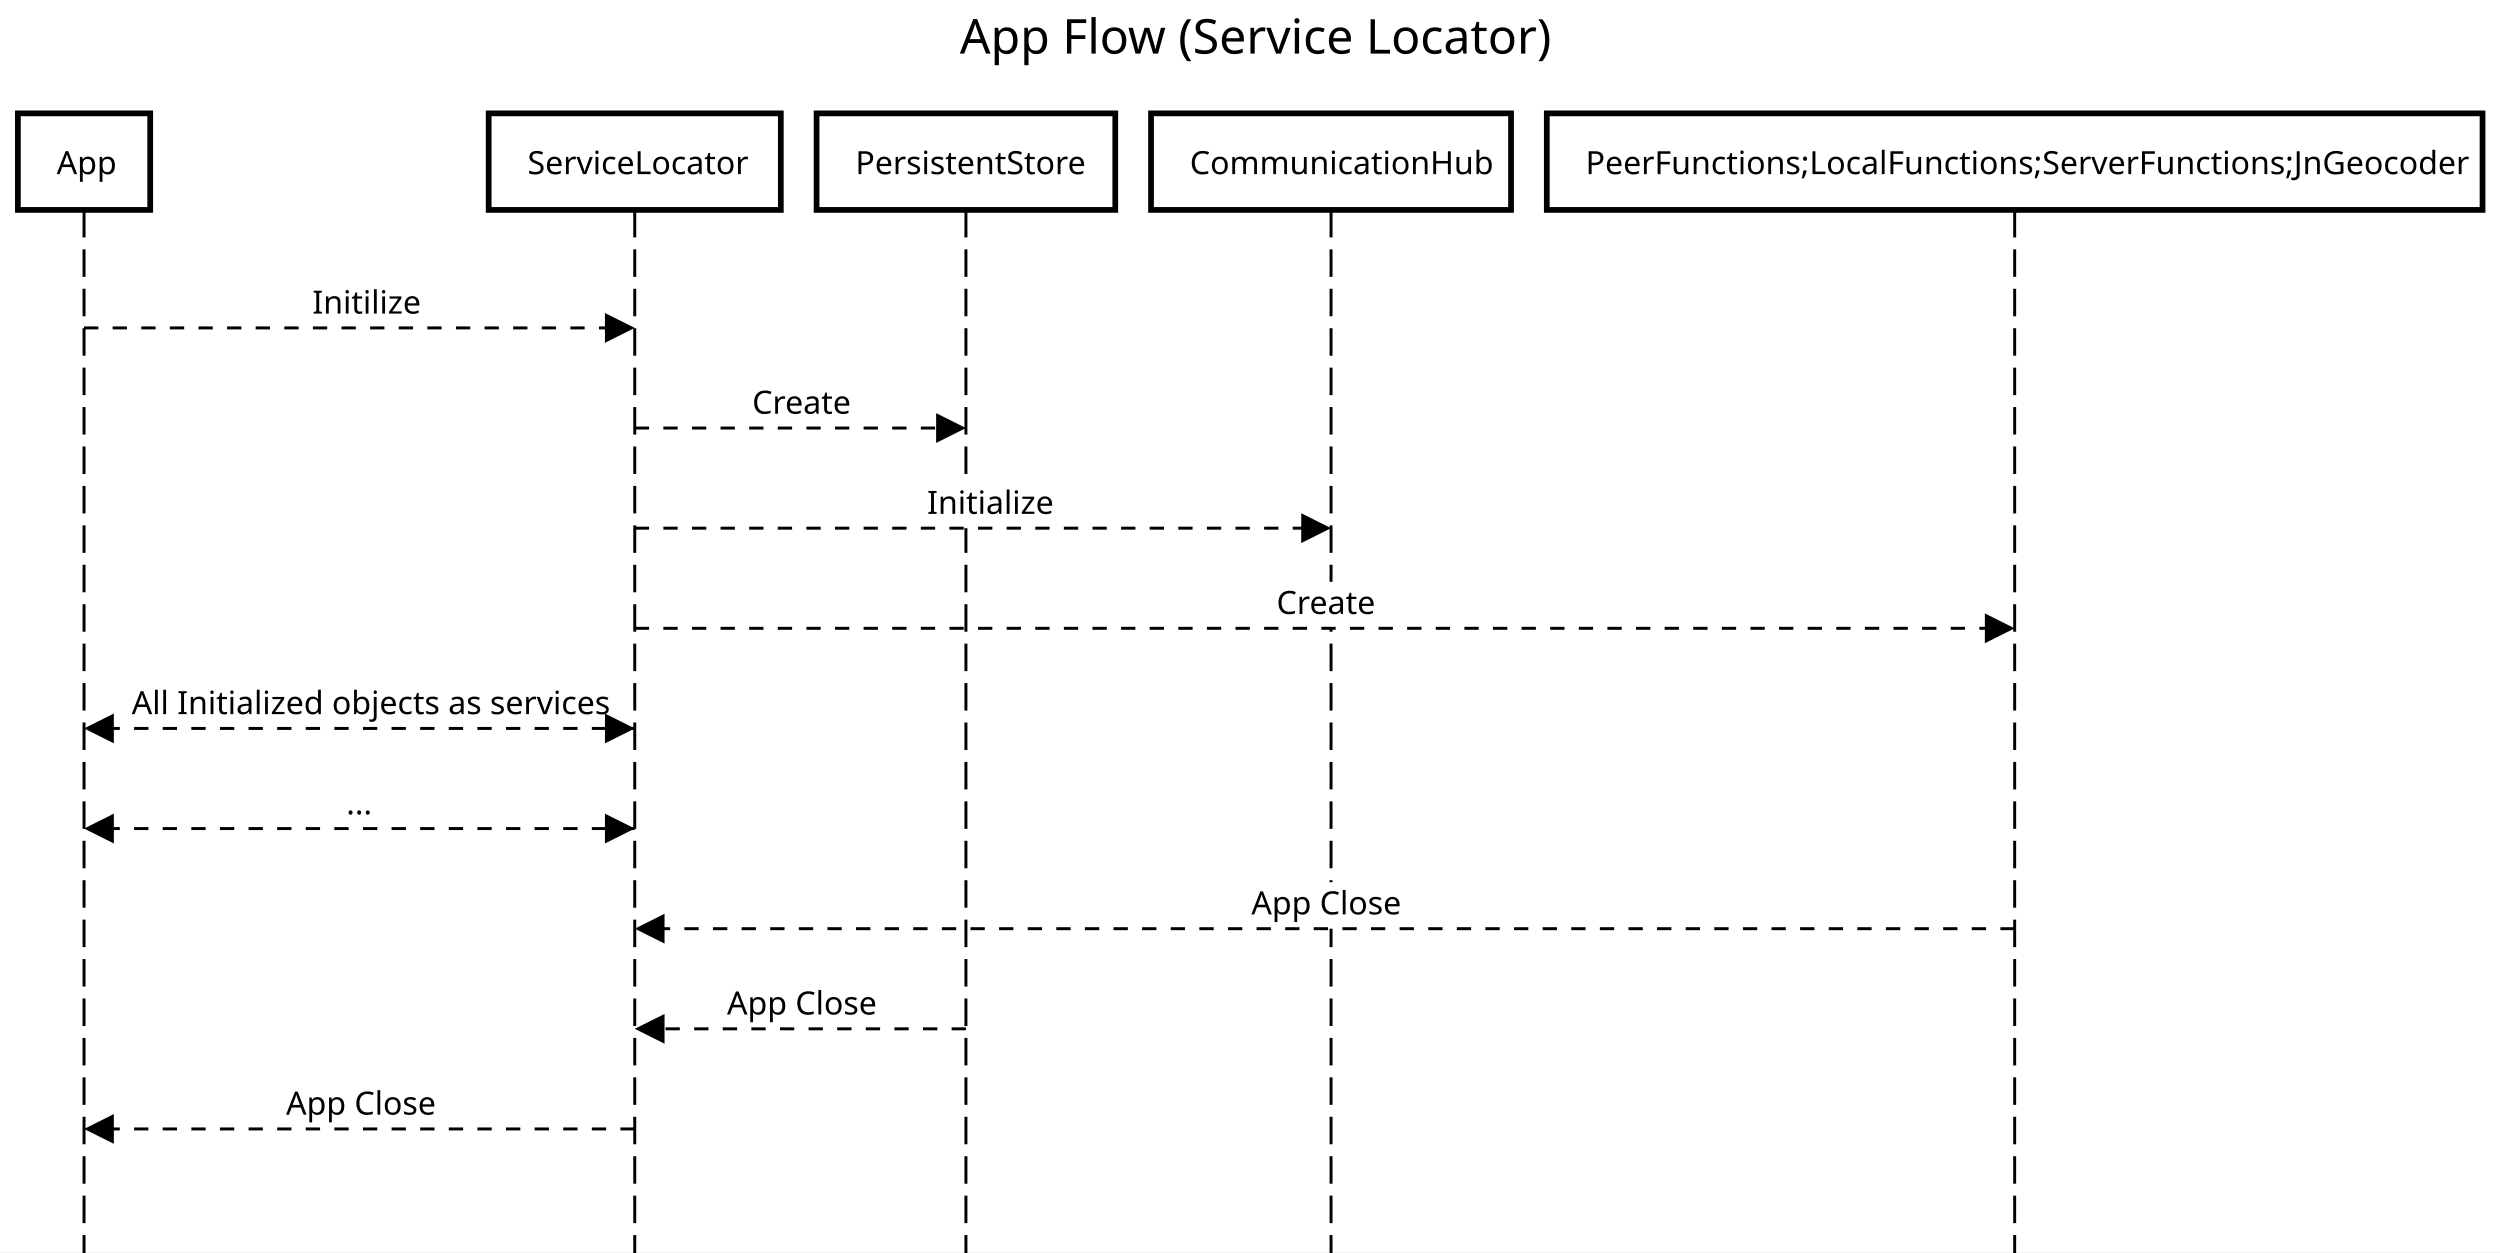
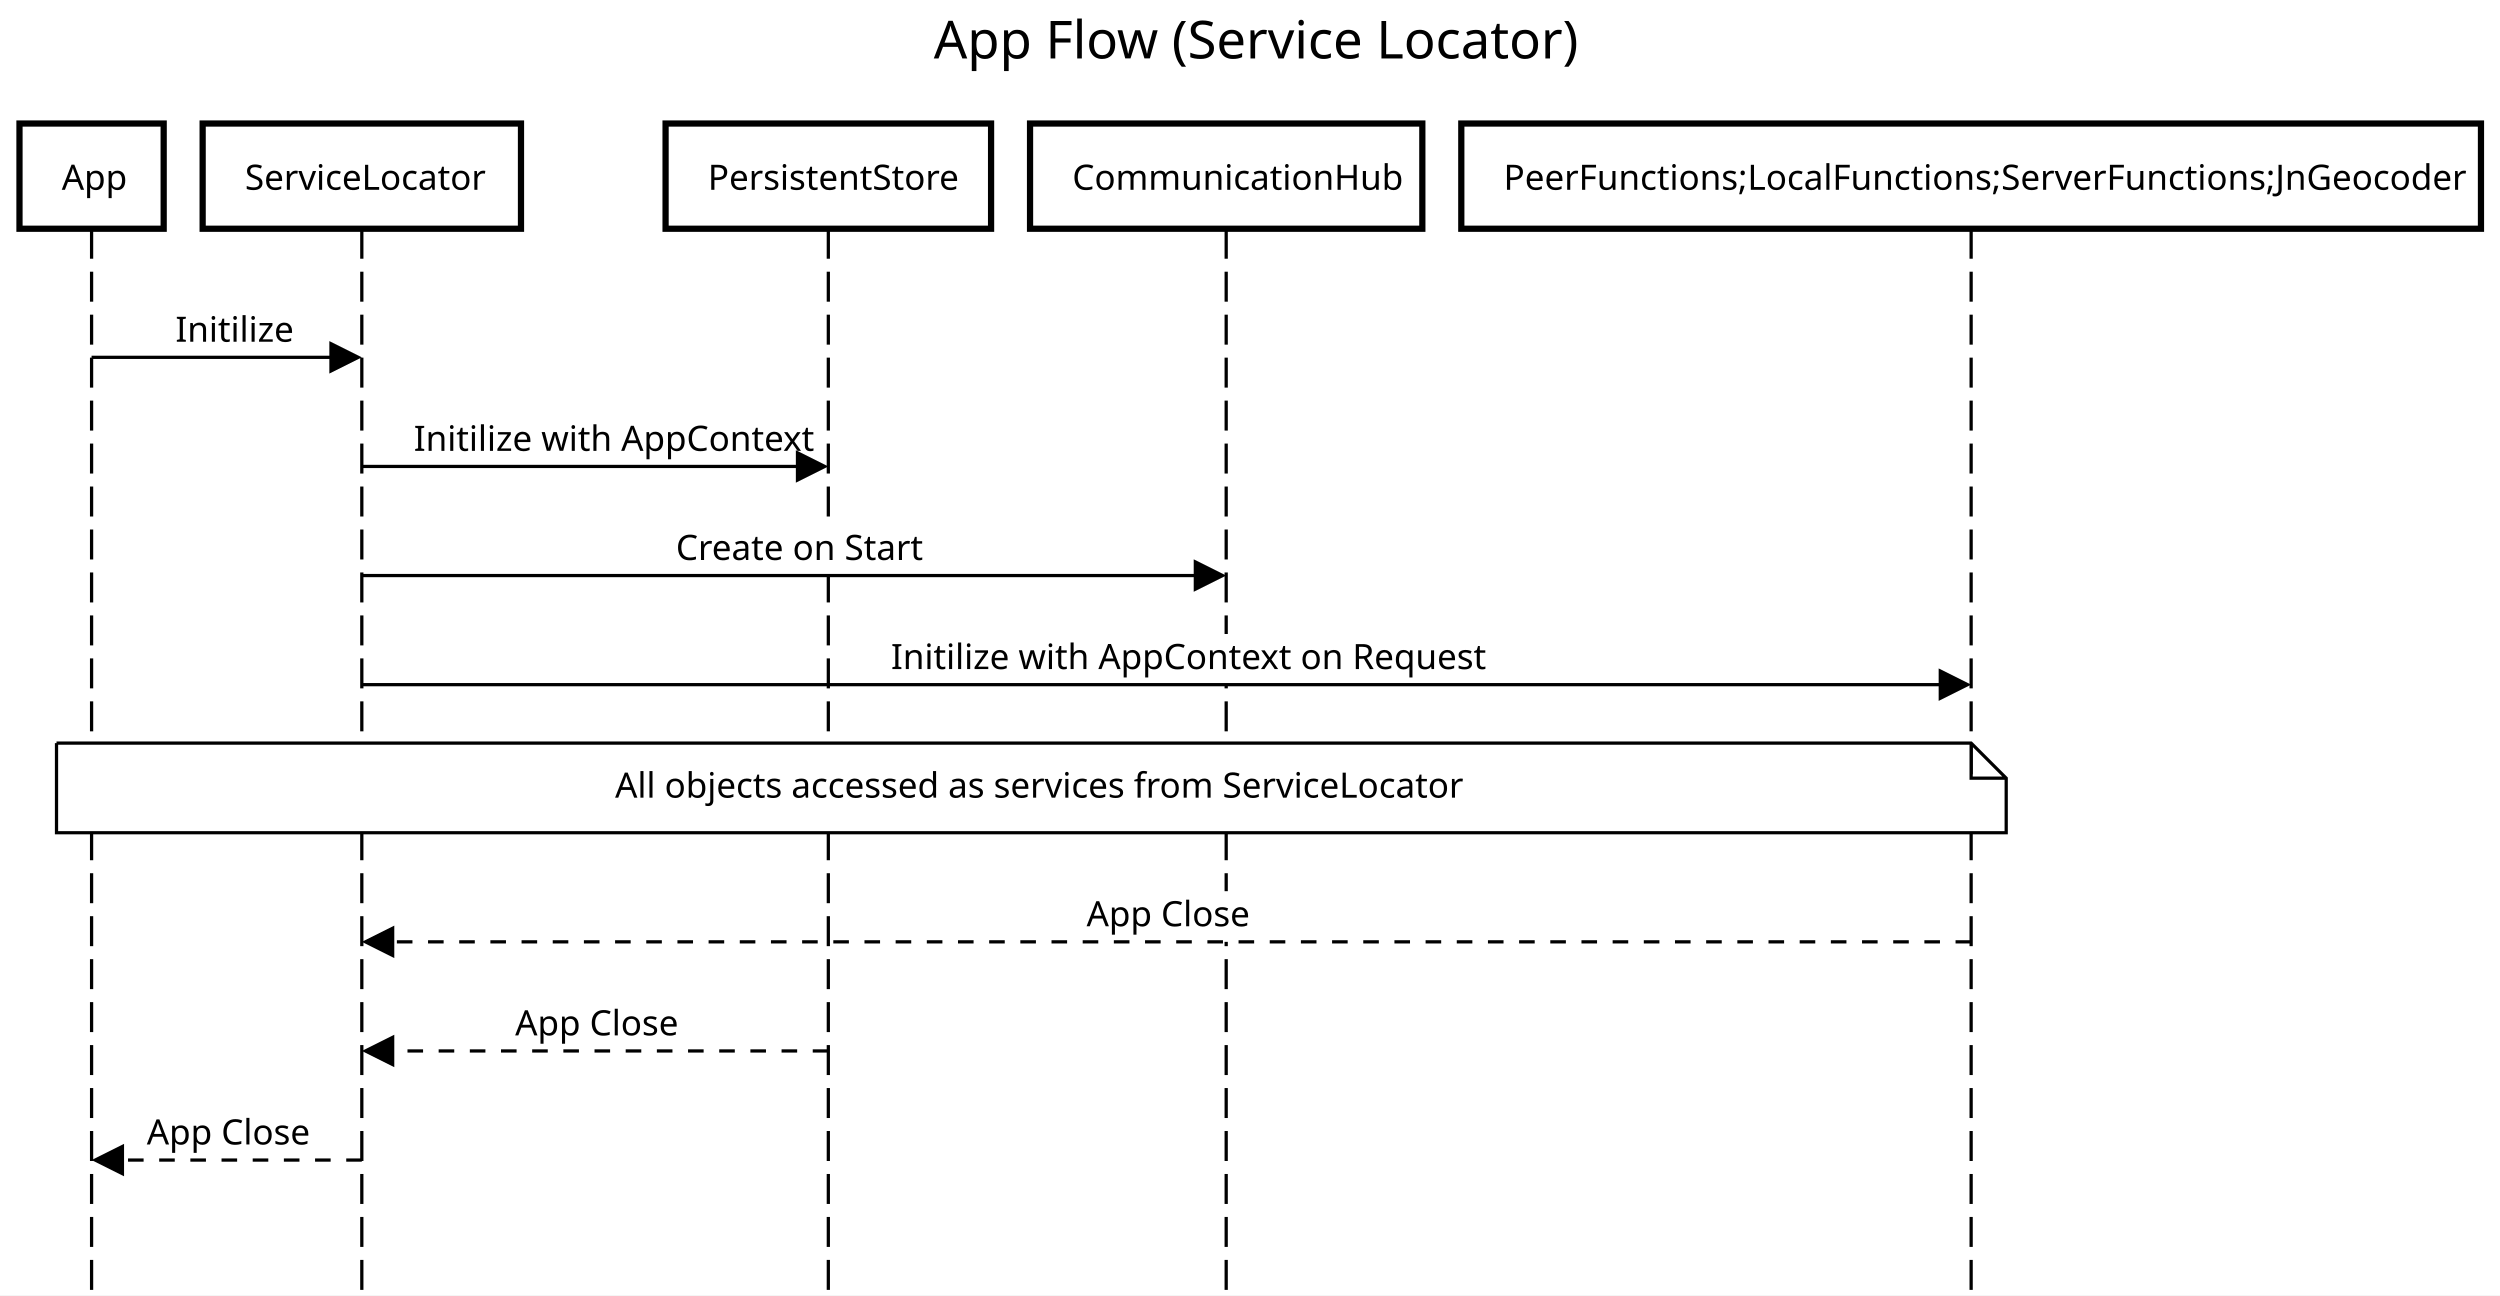
- <svg xmlns="http://www.w3.org/2000/svg" version="1.1" width="1142" height="572">
+ <svg xmlns="http://www.w3.org/2000/svg" version="1.1" width="1048" height="543">
  <defs />
  <g>
    <g />
    <g />
    <g />
    <g />
    <g />
    <g />
    <g />
    <g />
-     <g />
    <g>
-       <rect fill="white" stroke="none" x="0" y="0" width="1142" height="572" />
+       <rect fill="white" stroke="none" x="0" y="0" width="1048" height="543" />
    </g>
    <g>
-       <text fill="black" stroke="none" font-family="sans-serif" font-size="16.5pt" font-style="normal" font-weight="normal" text-decoration="normal" x="438.437" y="24.503" text-anchor="start" dominant-baseline="alphabetic" xml:space="preserve">App Flow (Service Locator)</text>
+       <text fill="black" stroke="none" font-family="sans-serif" font-size="16.5pt" font-style="normal" font-weight="normal" text-decoration="normal" x="391.437" y="24.503" text-anchor="start" dominant-baseline="alphabetic" xml:space="preserve">App Flow (Service Locator)</text>
    </g>
    <g />
    <g>
-       <path fill="none" stroke="black" paint-order="fill stroke markers" d=" M 38.391 95.888 L 38.391 572.876" stroke-miterlimit="10" stroke-width="1.361" stroke-dasharray="12.566,5.445" />
-       <path fill="none" stroke="black" paint-order="fill stroke markers" d=" M 289.952 95.888 L 289.952 572.876" stroke-miterlimit="10" stroke-width="1.361" stroke-dasharray="12.566,5.445" />
-       <path fill="none" stroke="black" paint-order="fill stroke markers" d=" M 441.234 95.888 L 441.234 572.876" stroke-miterlimit="10" stroke-width="1.361" stroke-dasharray="12.566,5.445" />
-       <path fill="none" stroke="black" paint-order="fill stroke markers" d=" M 608.017 95.888 L 608.017 572.876" stroke-miterlimit="10" stroke-width="1.361" stroke-dasharray="12.566,5.445" />
-       <path fill="none" stroke="black" paint-order="fill stroke markers" d=" M 920.3 95.888 L 920.3 572.876" stroke-miterlimit="10" stroke-width="1.361" stroke-dasharray="12.566,5.445" />
+       <path fill="none" stroke="black" paint-order="fill stroke markers" d=" M 38.391 95.888 L 38.391 543.472" stroke-miterlimit="10" stroke-width="1.361" stroke-dasharray="12.566,5.445" />
+       <path fill="none" stroke="black" paint-order="fill stroke markers" d=" M 151.674 95.888 L 151.674 543.472" stroke-miterlimit="10" stroke-width="1.361" stroke-dasharray="12.566,5.445" />
+       <path fill="none" stroke="black" paint-order="fill stroke markers" d=" M 347.234 95.888 L 347.234 543.472" stroke-miterlimit="10" stroke-width="1.361" stroke-dasharray="12.566,5.445" />
+       <path fill="none" stroke="black" paint-order="fill stroke markers" d=" M 514.017 95.888 L 514.017 543.472" stroke-miterlimit="10" stroke-width="1.361" stroke-dasharray="12.566,5.445" />
+       <path fill="none" stroke="black" paint-order="fill stroke markers" d=" M 826.3 95.888 L 826.3 543.472" stroke-miterlimit="10" stroke-width="1.361" stroke-dasharray="12.566,5.445" />
    </g>
    <g>
      <path fill="none" stroke="none" />
      <g>
        <path fill="white" stroke="black" paint-order="fill stroke markers" d=" M 8.168 51.783 L 68.615 51.783 L 68.615 95.888 L 8.168 95.888 L 8.168 51.783 Z" stroke-miterlimit="10" stroke-width="2.614" stroke-dasharray="" />
      </g>
      <g>
        <g />
        <text fill="black" stroke="none" font-family="sans-serif" font-size="11pt" font-style="normal" font-weight="normal" text-decoration="normal" x="25.891" y="79.552" text-anchor="start" dominant-baseline="alphabetic" xml:space="preserve">App</text>
      </g>
      <path fill="none" stroke="none" />
      <g>
-         <path fill="white" stroke="black" paint-order="fill stroke markers" d=" M 223.228 51.783 L 356.676 51.783 L 356.676 95.888 L 223.228 95.888 L 223.228 51.783 Z" stroke-miterlimit="10" stroke-width="2.614" stroke-dasharray="" />
+         <path fill="white" stroke="black" paint-order="fill stroke markers" d=" M 84.95 51.783 L 218.398 51.783 L 218.398 95.888 L 84.95 95.888 L 84.95 51.783 Z" stroke-miterlimit="10" stroke-width="2.614" stroke-dasharray="" />
      </g>
      <g>
        <g />
-         <text fill="black" stroke="none" font-family="sans-serif" font-size="11pt" font-style="normal" font-weight="normal" text-decoration="normal" x="240.952" y="79.552" text-anchor="start" dominant-baseline="alphabetic" xml:space="preserve">ServiceLocator</text>
+         <text fill="black" stroke="none" font-family="sans-serif" font-size="11pt" font-style="normal" font-weight="normal" text-decoration="normal" x="102.674" y="79.552" text-anchor="start" dominant-baseline="alphabetic" xml:space="preserve">ServiceLocator</text>
      </g>
      <path fill="none" stroke="none" />
      <g>
-         <path fill="white" stroke="black" paint-order="fill stroke markers" d=" M 373.011 51.783 L 509.458 51.783 L 509.458 95.888 L 373.011 95.888 L 373.011 51.783 Z" stroke-miterlimit="10" stroke-width="2.614" stroke-dasharray="" />
+         <path fill="white" stroke="black" paint-order="fill stroke markers" d=" M 279.011 51.783 L 415.458 51.783 L 415.458 95.888 L 279.011 95.888 L 279.011 51.783 Z" stroke-miterlimit="10" stroke-width="2.614" stroke-dasharray="" />
      </g>
      <g>
        <g />
-         <text fill="black" stroke="none" font-family="sans-serif" font-size="11pt" font-style="normal" font-weight="normal" text-decoration="normal" x="390.734" y="79.552" text-anchor="start" dominant-baseline="alphabetic" xml:space="preserve">PersistentStore</text>
+         <text fill="black" stroke="none" font-family="sans-serif" font-size="11pt" font-style="normal" font-weight="normal" text-decoration="normal" x="296.734" y="79.552" text-anchor="start" dominant-baseline="alphabetic" xml:space="preserve">PersistentStore</text>
      </g>
      <path fill="none" stroke="none" />
      <g>
-         <path fill="white" stroke="black" paint-order="fill stroke markers" d=" M 525.793 51.783 L 690.241 51.783 L 690.241 95.888 L 525.793 95.888 L 525.793 51.783 Z" stroke-miterlimit="10" stroke-width="2.614" stroke-dasharray="" />
+         <path fill="white" stroke="black" paint-order="fill stroke markers" d=" M 431.793 51.783 L 596.241 51.783 L 596.241 95.888 L 431.793 95.888 L 431.793 51.783 Z" stroke-miterlimit="10" stroke-width="2.614" stroke-dasharray="" />
      </g>
      <g>
        <g />
-         <text fill="black" stroke="none" font-family="sans-serif" font-size="11pt" font-style="normal" font-weight="normal" text-decoration="normal" x="543.517" y="79.552" text-anchor="start" dominant-baseline="alphabetic" xml:space="preserve">CommunicationHub</text>
+         <text fill="black" stroke="none" font-family="sans-serif" font-size="11pt" font-style="normal" font-weight="normal" text-decoration="normal" x="449.517" y="79.552" text-anchor="start" dominant-baseline="alphabetic" xml:space="preserve">CommunicationHub</text>
      </g>
      <path fill="none" stroke="none" />
      <g>
-         <path fill="white" stroke="black" paint-order="fill stroke markers" d=" M 706.576 51.783 L 1134.023 51.783 L 1134.023 95.888 L 706.576 95.888 L 706.576 51.783 Z" stroke-miterlimit="10" stroke-width="2.614" stroke-dasharray="" />
+         <path fill="white" stroke="black" paint-order="fill stroke markers" d=" M 612.576 51.783 L 1040.023 51.783 L 1040.023 95.888 L 612.576 95.888 L 612.576 51.783 Z" stroke-miterlimit="10" stroke-width="2.614" stroke-dasharray="" />
      </g>
      <g>
        <g />
-         <text fill="black" stroke="none" font-family="sans-serif" font-size="11pt" font-style="normal" font-weight="normal" text-decoration="normal" x="724.3" y="79.552" text-anchor="start" dominant-baseline="alphabetic" xml:space="preserve">PeerFunctions;LocalFunctions;ServerFunctions;JnGeocoder</text>
+         <text fill="black" stroke="none" font-family="sans-serif" font-size="11pt" font-style="normal" font-weight="normal" text-decoration="normal" x="630.3" y="79.552" text-anchor="start" dominant-baseline="alphabetic" xml:space="preserve">PeerFunctions;LocalFunctions;ServerFunctions;JnGeocoder</text>
      </g>
    </g>
    <g>
      <g>
        <g>
-           <rect fill="white" stroke="none" x="140.221" y="128.558" width="47.901" height="21.236" />
+           <rect fill="white" stroke="none" x="71.082" y="128.558" width="47.901" height="21.236" />
        </g>
-         <text fill="black" stroke="none" font-family="sans-serif" font-size="11pt" font-style="normal" font-weight="normal" text-decoration="normal" x="142.672" y="143.26" text-anchor="start" dominant-baseline="alphabetic" xml:space="preserve">Initilize</text>
+         <text fill="black" stroke="none" font-family="sans-serif" font-size="11pt" font-style="normal" font-weight="normal" text-decoration="normal" x="73.533" y="143.26" text-anchor="start" dominant-baseline="alphabetic" xml:space="preserve">Initilize</text>
      </g>
      <g>
-         <path fill="none" stroke="black" paint-order="fill stroke markers" d=" M 38.391 149.794 L 287.229 149.794" stroke-miterlimit="10" stroke-width="1.361" stroke-dasharray="6.534" />
-         <g transform="translate(289.9518,149.7938) translate(-289.9518,-149.7938)">
-           <path fill="black" stroke="none" paint-order="stroke fill markers" d=" M 276.339 142.987 L 289.952 149.794 L 276.339 156.6 Z" />
+         <path fill="none" stroke="black" paint-order="fill stroke markers" d=" M 38.391 149.794 L 148.951 149.794" stroke-miterlimit="10" stroke-width="1.361" stroke-dasharray="" />
+         <g transform="translate(151.6739,149.7938) translate(-151.6739,-149.7938)">
+           <path fill="black" stroke="none" paint-order="stroke fill markers" d=" M 138.061 142.987 L 151.674 149.794 L 138.061 156.6 Z" />
        </g>
      </g>
      <g>
        <g>
-           <rect fill="white" stroke="none" x="341.143" y="174.297" width="48.901" height="21.236" />
+           <rect fill="white" stroke="none" x="171.004" y="174.297" width="156.901" height="21.236" />
        </g>
-         <text fill="black" stroke="none" font-family="sans-serif" font-size="11pt" font-style="normal" font-weight="normal" text-decoration="normal" x="343.593" y="188.998" text-anchor="start" dominant-baseline="alphabetic" xml:space="preserve">Create</text>
+         <text fill="black" stroke="none" font-family="sans-serif" font-size="11pt" font-style="normal" font-weight="normal" text-decoration="normal" x="173.454" y="188.998" text-anchor="start" dominant-baseline="alphabetic" xml:space="preserve">Initilize with AppContext</text>
      </g>
      <g>
-         <path fill="none" stroke="black" paint-order="fill stroke markers" d=" M 289.952 195.532 L 438.512 195.532" stroke-miterlimit="10" stroke-width="1.361" stroke-dasharray="6.534" />
-         <g transform="translate(441.2344,195.5324) translate(-441.2344,-195.5324)">
-           <path fill="black" stroke="none" paint-order="stroke fill markers" d=" M 427.622 188.726 L 441.234 195.532 L 427.622 202.339 Z" />
+         <path fill="none" stroke="black" paint-order="fill stroke markers" d=" M 151.674 195.532 L 344.512 195.532" stroke-miterlimit="10" stroke-width="1.361" stroke-dasharray="" />
+         <g transform="translate(347.2344,195.5324) translate(-347.2344,-195.5324)">
+           <path fill="black" stroke="none" paint-order="stroke fill markers" d=" M 333.622 188.726 L 347.234 195.532 L 333.622 202.339 Z" />
        </g>
      </g>
      <g>
        <g>
-           <rect fill="white" stroke="none" x="421.034" y="220.035" width="55.901" height="21.236" />
+           <rect fill="white" stroke="none" x="280.895" y="220.035" width="103.901" height="21.236" />
        </g>
-         <text fill="black" stroke="none" font-family="sans-serif" font-size="11pt" font-style="normal" font-weight="normal" text-decoration="normal" x="423.484" y="234.737" text-anchor="start" dominant-baseline="alphabetic" xml:space="preserve">Initialize</text>
+         <text fill="black" stroke="none" font-family="sans-serif" font-size="11pt" font-style="normal" font-weight="normal" text-decoration="normal" x="283.345" y="234.737" text-anchor="start" dominant-baseline="alphabetic" xml:space="preserve">Create on Start</text>
      </g>
      <g>
-         <path fill="none" stroke="black" paint-order="fill stroke markers" d=" M 289.952 241.271 L 605.294 241.271" stroke-miterlimit="10" stroke-width="1.361" stroke-dasharray="6.534" />
-         <g transform="translate(608.017,241.271) translate(-608.017,-241.271)">
-           <path fill="black" stroke="none" paint-order="stroke fill markers" d=" M 594.404 234.465 L 608.017 241.271 L 594.404 248.077 Z" />
+         <path fill="none" stroke="black" paint-order="fill stroke markers" d=" M 151.674 241.271 L 511.294 241.271" stroke-miterlimit="10" stroke-width="1.361" stroke-dasharray="" />
+         <g transform="translate(514.017,241.271) translate(-514.017,-241.271)">
+           <path fill="black" stroke="none" paint-order="stroke fill markers" d=" M 500.404 234.465 L 514.017 241.271 L 500.404 248.077 Z" />
        </g>
      </g>
      <g>
        <g>
-           <rect fill="white" stroke="none" x="580.675" y="265.774" width="48.901" height="21.236" />
+           <rect fill="white" stroke="none" x="371.036" y="265.774" width="235.901" height="21.236" />
        </g>
-         <text fill="black" stroke="none" font-family="sans-serif" font-size="11pt" font-style="normal" font-weight="normal" text-decoration="normal" x="583.126" y="280.475" text-anchor="start" dominant-baseline="alphabetic" xml:space="preserve">Create</text>
+         <text fill="black" stroke="none" font-family="sans-serif" font-size="11pt" font-style="normal" font-weight="normal" text-decoration="normal" x="373.487" y="280.475" text-anchor="start" dominant-baseline="alphabetic" xml:space="preserve">Initilize with AppContext on Request</text>
      </g>
      <g>
-         <path fill="none" stroke="black" paint-order="fill stroke markers" d=" M 289.952 287.01 L 917.577 287.01" stroke-miterlimit="10" stroke-width="1.361" stroke-dasharray="6.534" />
-         <g transform="translate(920.2996,287.0095) translate(-920.2996,-287.0095)">
-           <path fill="black" stroke="none" paint-order="stroke fill markers" d=" M 906.687 280.203 L 920.3 287.01 L 906.687 293.816 Z" />
+         <path fill="none" stroke="black" paint-order="fill stroke markers" d=" M 151.674 287.01 L 823.577 287.01" stroke-miterlimit="10" stroke-width="1.361" stroke-dasharray="" />
+         <g transform="translate(826.2996,287.0095) translate(-826.2996,-287.0095)">
+           <path fill="black" stroke="none" paint-order="stroke fill markers" d=" M 812.687 280.203 L 826.3 287.01 L 812.687 293.816 Z" />
+         </g>
+       </g>
+       <path fill="white" stroke="black" paint-order="fill stroke markers" d=" M 23.69 311.512 L 826.3 311.512 L 841.001 326.214 L 841.001 349.083 L 23.69 349.083 L 23.69 311.512 M 826.3 311.512 L 826.3 326.214 L 841.001 326.214" stroke-miterlimit="10" stroke-width="1.361" stroke-dasharray="" />
+       <g>
+         <text fill="black" stroke="none" font-family="sans-serif" font-size="11pt" font-style="normal" font-weight="normal" text-decoration="normal" x="257.845" y="334.382" text-anchor="start" dominant-baseline="alphabetic" xml:space="preserve">All objects accessed as services from ServiceLocator</text>
+       </g>
+       <g>
+         <g>
+           <rect fill="white" stroke="none" x="453.036" y="373.586" width="71.901" height="21.236" />
+         </g>
+         <text fill="black" stroke="none" font-family="sans-serif" font-size="11pt" font-style="normal" font-weight="normal" text-decoration="normal" x="455.487" y="388.288" text-anchor="start" dominant-baseline="alphabetic" xml:space="preserve">App Close</text>
+       </g>
+       <g>
+         <path fill="none" stroke="black" paint-order="fill stroke markers" d=" M 826.3 394.822 L 154.396 394.822" stroke-miterlimit="10" stroke-width="1.361" stroke-dasharray="6.534" />
+         <g transform="translate(151.6739,394.8219) translate(-151.6739,-394.8219)">
+           <path fill="black" stroke="none" paint-order="stroke fill markers" d=" M 165.287 388.016 L 151.674 394.822 L 165.287 401.628 Z" />
        </g>
      </g>
      <g>
        <g>
-           <rect fill="white" stroke="none" x="57.721" y="311.512" width="212.901" height="21.236" />
+           <rect fill="white" stroke="none" x="213.504" y="419.325" width="71.901" height="21.236" />
        </g>
-         <text fill="black" stroke="none" font-family="sans-serif" font-size="11pt" font-style="normal" font-weight="normal" text-decoration="normal" x="60.172" y="326.214" text-anchor="start" dominant-baseline="alphabetic" xml:space="preserve">All Initialized objects as services</text>
+         <text fill="black" stroke="none" font-family="sans-serif" font-size="11pt" font-style="normal" font-weight="normal" text-decoration="normal" x="215.954" y="434.026" text-anchor="start" dominant-baseline="alphabetic" xml:space="preserve">App Close</text>
      </g>
      <g>
-         <path fill="none" stroke="black" paint-order="fill stroke markers" d=" M 289.952 332.748 L 41.114 332.748" stroke-miterlimit="10" stroke-width="1.361" stroke-dasharray="6.534" />
-         <g transform="translate(38.3913,332.7481) translate(-38.3913,-332.7481)">
-           <path fill="black" stroke="none" paint-order="stroke fill markers" d=" M 52.004 325.942 L 38.391 332.748 L 52.004 339.554 Z" />
-           <g transform="translate(289.9518,332.7481) translate(-289.9518,-332.7481)">
-             <path fill="black" stroke="none" paint-order="stroke fill markers" d=" M 276.339 325.942 L 289.952 332.748 L 276.339 339.554 Z" />
-           </g>
+         <path fill="none" stroke="black" paint-order="fill stroke markers" d=" M 347.234 440.56 L 154.396 440.56" stroke-miterlimit="10" stroke-width="1.361" stroke-dasharray="6.534" />
+         <g transform="translate(151.6739,440.5604) translate(-151.6739,-440.5604)">
+           <path fill="black" stroke="none" paint-order="stroke fill markers" d=" M 165.287 433.754 L 151.674 440.56 L 165.287 447.367 Z" />
        </g>
      </g>
      <g>
        <g>
-           <rect fill="white" stroke="none" x="155.721" y="357.251" width="16.901" height="21.236" />
+           <rect fill="white" stroke="none" x="59.082" y="465.063" width="71.901" height="21.236" />
        </g>
-         <text fill="black" stroke="none" font-family="sans-serif" font-size="11pt" font-style="normal" font-weight="normal" text-decoration="normal" x="158.172" y="371.953" text-anchor="start" dominant-baseline="alphabetic" xml:space="preserve">...</text>
+         <text fill="black" stroke="none" font-family="sans-serif" font-size="11pt" font-style="normal" font-weight="normal" text-decoration="normal" x="61.533" y="479.765" text-anchor="start" dominant-baseline="alphabetic" xml:space="preserve">App Close</text>
      </g>
      <g>
-         <path fill="none" stroke="black" paint-order="fill stroke markers" d=" M 289.952 378.487 L 41.114 378.487" stroke-miterlimit="10" stroke-width="1.361" stroke-dasharray="6.534" />
-         <g transform="translate(38.3913,378.4867) translate(-38.3913,-378.4867)">
-           <path fill="black" stroke="none" paint-order="stroke fill markers" d=" M 52.004 371.68 L 38.391 378.487 L 52.004 385.293 Z" />
-           <g transform="translate(289.9518,378.4867) translate(-289.9518,-378.4867)">
-             <path fill="black" stroke="none" paint-order="stroke fill markers" d=" M 276.339 371.68 L 289.952 378.487 L 276.339 385.293 Z" />
-           </g>
-         </g>
-       </g>
-       <g>
-         <g>
-           <rect fill="white" stroke="none" x="569.175" y="402.989" width="71.901" height="21.236" />
-         </g>
-         <text fill="black" stroke="none" font-family="sans-serif" font-size="11pt" font-style="normal" font-weight="normal" text-decoration="normal" x="571.626" y="417.691" text-anchor="start" dominant-baseline="alphabetic" xml:space="preserve">App Close</text>
-       </g>
-       <g>
-         <path fill="none" stroke="black" paint-order="fill stroke markers" d=" M 920.3 424.225 L 292.674 424.225" stroke-miterlimit="10" stroke-width="1.361" stroke-dasharray="6.534" />
-         <g transform="translate(289.9518,424.2252) translate(-289.9518,-424.2252)">
-           <path fill="black" stroke="none" paint-order="stroke fill markers" d=" M 303.565 417.419 L 289.952 424.225 L 303.565 431.032 Z" />
-         </g>
-       </g>
-       <g>
-         <g>
-           <rect fill="white" stroke="none" x="329.643" y="448.728" width="71.901" height="21.236" />
-         </g>
-         <text fill="black" stroke="none" font-family="sans-serif" font-size="11pt" font-style="normal" font-weight="normal" text-decoration="normal" x="332.093" y="463.43" text-anchor="start" dominant-baseline="alphabetic" xml:space="preserve">App Close</text>
-       </g>
-       <g>
-         <path fill="none" stroke="black" paint-order="fill stroke markers" d=" M 441.234 469.964 L 292.674 469.964" stroke-miterlimit="10" stroke-width="1.361" stroke-dasharray="6.534" />
-         <g transform="translate(289.9518,469.9638) translate(-289.9518,-469.9638)">
-           <path fill="black" stroke="none" paint-order="stroke fill markers" d=" M 303.565 463.157 L 289.952 469.964 L 303.565 476.77 Z" />
-         </g>
-       </g>
-       <g>
-         <g>
-           <rect fill="white" stroke="none" x="128.221" y="494.467" width="71.901" height="21.236" />
-         </g>
-         <text fill="black" stroke="none" font-family="sans-serif" font-size="11pt" font-style="normal" font-weight="normal" text-decoration="normal" x="130.672" y="509.168" text-anchor="start" dominant-baseline="alphabetic" xml:space="preserve">App Close</text>
-       </g>
-       <g>
-         <path fill="none" stroke="black" paint-order="fill stroke markers" d=" M 289.952 515.702 L 41.114 515.702" stroke-miterlimit="10" stroke-width="1.361" stroke-dasharray="6.534" />
-         <g transform="translate(38.3913,515.7024) translate(-38.3913,-515.7024)">
-           <path fill="black" stroke="none" paint-order="stroke fill markers" d=" M 52.004 508.896 L 38.391 515.702 L 52.004 522.509 Z" />
+         <path fill="none" stroke="black" paint-order="fill stroke markers" d=" M 151.674 486.299 L 41.114 486.299" stroke-miterlimit="10" stroke-width="1.361" stroke-dasharray="6.534" />
+         <g transform="translate(38.3913,486.299) translate(-38.3913,-486.299)">
+           <path fill="black" stroke="none" paint-order="stroke fill markers" d=" M 52.004 479.493 L 38.391 486.299 L 52.004 493.105 Z" />
        </g>
      </g>
    </g>
    <g />
    <g />
    <g />
    <g />
    <g />
  </g>
</svg>
